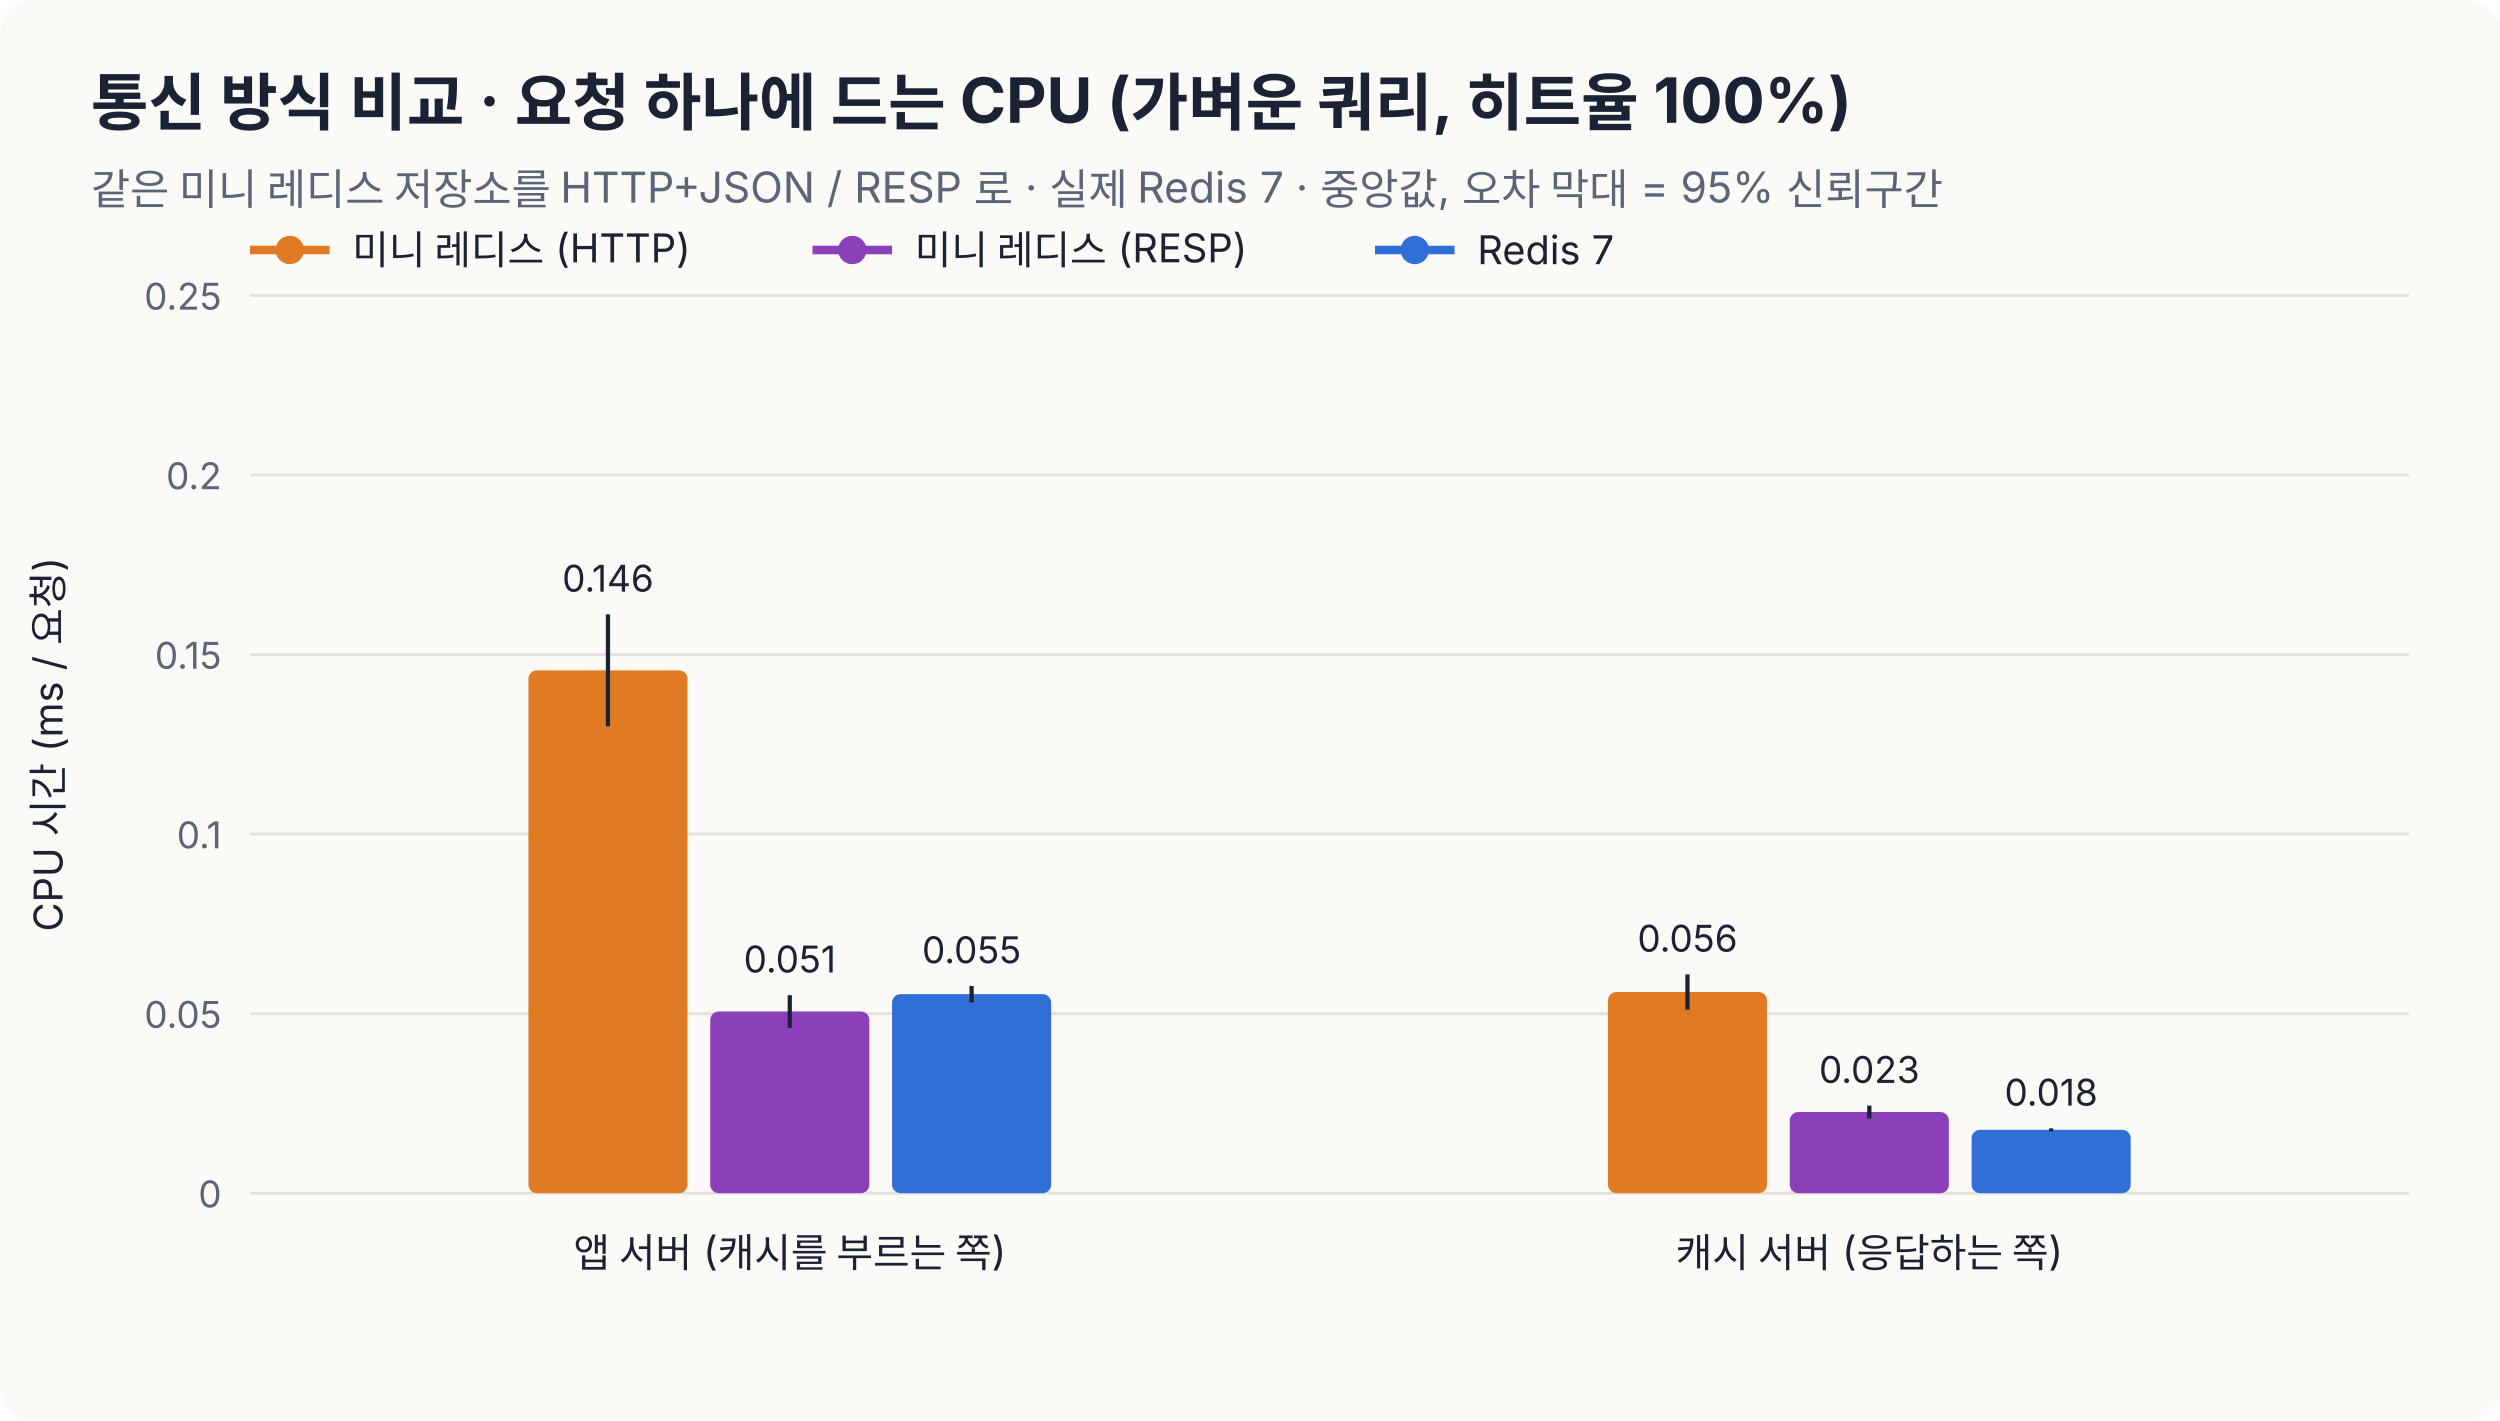
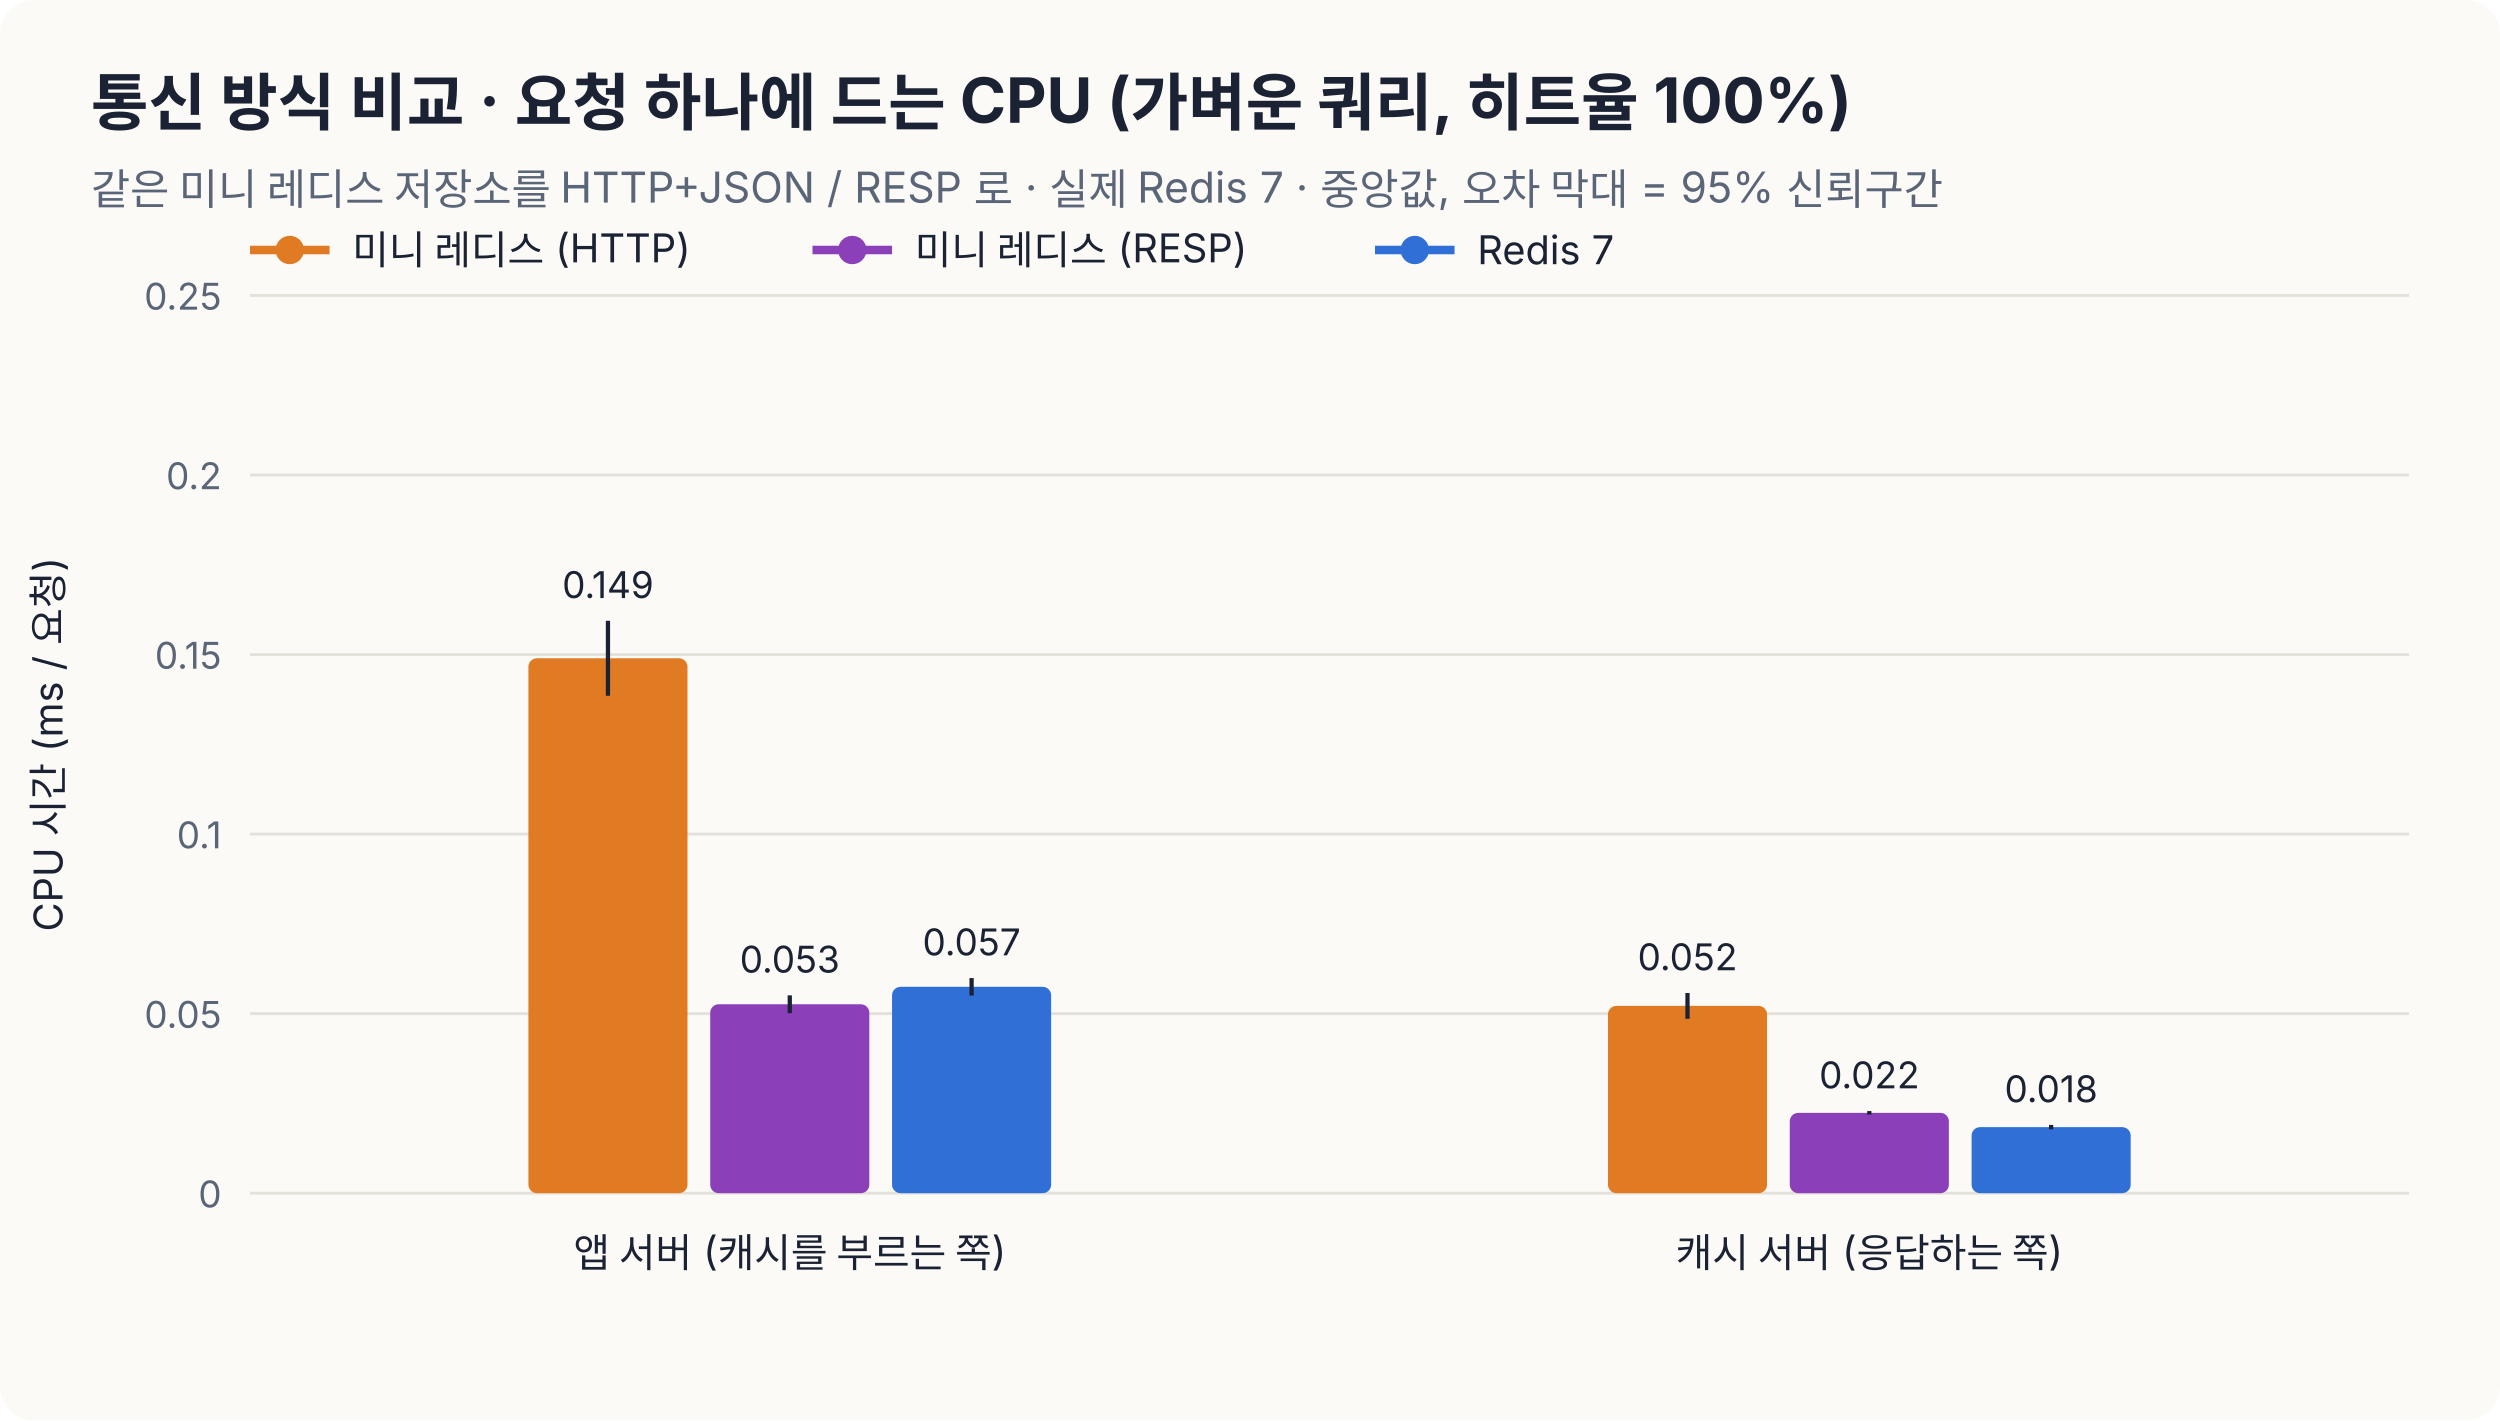
<svg xmlns="http://www.w3.org/2000/svg" viewBox="0 0 880 500" width="880" height="500" font-family="-apple-system, 'Segoe UI', 'Malgun Gothic', 'Apple SD Gothic Neo', sans-serif">
  <rect width="880" height="500" fill="#FBFAF7" rx="12" />
  <text x="32" y="44" font-size="22" font-weight="700" fill="#1A2233">통신 방식 비교 · 요청 하나에 드는 CPU (가벼운 쿼리, 히트율 100%)</text>
  <text x="32" y="72" font-size="15" fill="#5A6578">같은 미니 레디스 저장소를 HTTP+JSON / RESP 로 · 실제 Redis 7 · 중앙값, 오차 막대 = 95% 신뢰구간</text>
  <line x1="88" y1="420" x2="848" y2="420" stroke="#E3E1DA" />
  <text x="78" y="425" font-size="13" fill="#5A6578" text-anchor="end">0</text>
  <line x1="88" y1="356.8" x2="848" y2="356.8" stroke="#E3E1DA" />
  <text x="78" y="361.8" font-size="13" fill="#5A6578" text-anchor="end">0.05</text>
  <line x1="88" y1="293.6" x2="848" y2="293.6" stroke="#E3E1DA" />
  <text x="78" y="298.6" font-size="13" fill="#5A6578" text-anchor="end">0.1</text>
  <line x1="88" y1="230.4" x2="848" y2="230.4" stroke="#E3E1DA" />
  <text x="78" y="235.4" font-size="13" fill="#5A6578" text-anchor="end">0.15</text>
  <line x1="88" y1="167.2" x2="848" y2="167.2" stroke="#E3E1DA" />
  <text x="78" y="172.2" font-size="13" fill="#5A6578" text-anchor="end">0.2</text>
  <line x1="88" y1="104" x2="848" y2="104" stroke="#E3E1DA" />
  <text x="78" y="109" font-size="13" fill="#5A6578" text-anchor="end">0.25</text>
  <text x="22" y="262" font-size="14" fill="#1A2233" text-anchor="middle" transform="rotate(-90 22 262)">CPU 시간 (ms / 요청)</text>
-   <rect x="186" y="235.971" width="56" height="184.029" fill="#E07B24" rx="3" />
-   <line x1="214" y1="255.681" x2="214" y2="216.262" stroke="#1A2233" stroke-width="1.5" />
-   <text x="214" y="208.262" font-size="13" fill="#1A2233" text-anchor="middle">0.146</text>
-   <rect x="250" y="356.046" width="56" height="63.954" fill="#8B3FB8" rx="3" />
-   <line x1="278" y1="361.783" x2="278" y2="350.308" stroke="#1A2233" stroke-width="1.5" />
-   <text x="278" y="342.308" font-size="13" fill="#1A2233" text-anchor="middle">0.051</text>
-   <rect x="314" y="349.941" width="56" height="70.059" fill="#2F6FD6" rx="3" />
-   <line x1="342" y1="352.837" x2="342" y2="347.045" stroke="#1A2233" stroke-width="1.5" />
-   <text x="342" y="339.045" font-size="13" fill="#1A2233" text-anchor="middle">0.055</text>
+   <rect x="186" y="231.709" width="56" height="188.291" fill="#E07B24" rx="3" />
+   <line x1="214" y1="244.904" x2="214" y2="218.515" stroke="#1A2233" stroke-width="1.5" />
+   <text x="214" y="210.515" font-size="13" fill="#1A2233" text-anchor="middle">0.149</text>
+   <rect x="250" y="353.496" width="56" height="66.504" fill="#8B3FB8" rx="3" />
+   <line x1="278" y1="356.631" x2="278" y2="350.361" stroke="#1A2233" stroke-width="1.5" />
+   <text x="278" y="342.361" font-size="13" fill="#1A2233" text-anchor="middle">0.053</text>
+   <rect x="314" y="347.365" width="56" height="72.635" fill="#2F6FD6" rx="3" />
+   <line x1="342" y1="350.45" x2="342" y2="344.281" stroke="#1A2233" stroke-width="1.5" />
+   <text x="342" y="336.281" font-size="13" fill="#1A2233" text-anchor="middle">0.057</text>
  <text x="278" y="446" font-size="14" fill="#1A2233" text-anchor="middle">앱 서버 (캐시를 부르는 쪽)</text>
-   <rect x="566" y="349.19" width="56" height="70.81" fill="#E07B24" rx="3" />
-   <line x1="594" y1="355.391" x2="594" y2="342.989" stroke="#1A2233" stroke-width="1.5" />
-   <text x="594" y="334.989" font-size="13" fill="#1A2233" text-anchor="middle">0.056</text>
-   <rect x="630" y="391.429" width="56" height="28.571" fill="#8B3FB8" rx="3" />
-   <line x1="658" y1="393.675" x2="658" y2="389.182" stroke="#1A2233" stroke-width="1.5" />
-   <text x="658" y="381.182" font-size="13" fill="#1A2233" text-anchor="middle">0.023</text>
-   <rect x="694" y="397.694" width="56" height="22.306" fill="#2F6FD6" rx="3" />
-   <line x1="722" y1="398.208" x2="722" y2="397.179" stroke="#1A2233" stroke-width="1.5" />
-   <text x="722" y="389.179" font-size="13" fill="#1A2233" text-anchor="middle">0.018</text>
+   <rect x="566" y="354.076" width="56" height="65.924" fill="#E07B24" rx="3" />
+   <line x1="594" y1="358.624" x2="594" y2="349.528" stroke="#1A2233" stroke-width="1.5" />
+   <text x="594" y="341.528" font-size="13" fill="#1A2233" text-anchor="middle">0.052</text>
+   <rect x="630" y="391.718" width="56" height="28.282" fill="#8B3FB8" rx="3" />
+   <line x1="658" y1="392.345" x2="658" y2="391.091" stroke="#1A2233" stroke-width="1.5" />
+   <text x="658" y="383.091" font-size="13" fill="#1A2233" text-anchor="middle">0.022</text>
+   <rect x="694" y="396.756" width="56" height="23.244" fill="#2F6FD6" rx="3" />
+   <line x1="722" y1="397.539" x2="722" y2="395.972" stroke="#1A2233" stroke-width="1.5" />
+   <text x="722" y="387.972" font-size="13" fill="#1A2233" text-anchor="middle">0.018</text>
  <text x="658" y="446" font-size="14" fill="#1A2233" text-anchor="middle">캐시 서버 (응답하는 쪽)</text>
  <line x1="88" y1="88" x2="116" y2="88" stroke="#E07B24" stroke-width="3" />
  <circle cx="102" cy="88" r="5" fill="#E07B24" />
  <text x="124" y="93" font-size="14" fill="#1A2233">미니 레디스 (HTTP)</text>
  <line x1="286" y1="88" x2="314" y2="88" stroke="#8B3FB8" stroke-width="3" />
  <circle cx="300" cy="88" r="5" fill="#8B3FB8" />
  <text x="322" y="93" font-size="14" fill="#1A2233">미니 레디스 (RESP)</text>
  <line x1="484" y1="88" x2="512" y2="88" stroke="#2F6FD6" stroke-width="3" />
  <circle cx="498" cy="88" r="5" fill="#2F6FD6" />
  <text x="520" y="93" font-size="14" fill="#1A2233">Redis 7</text>
</svg>
